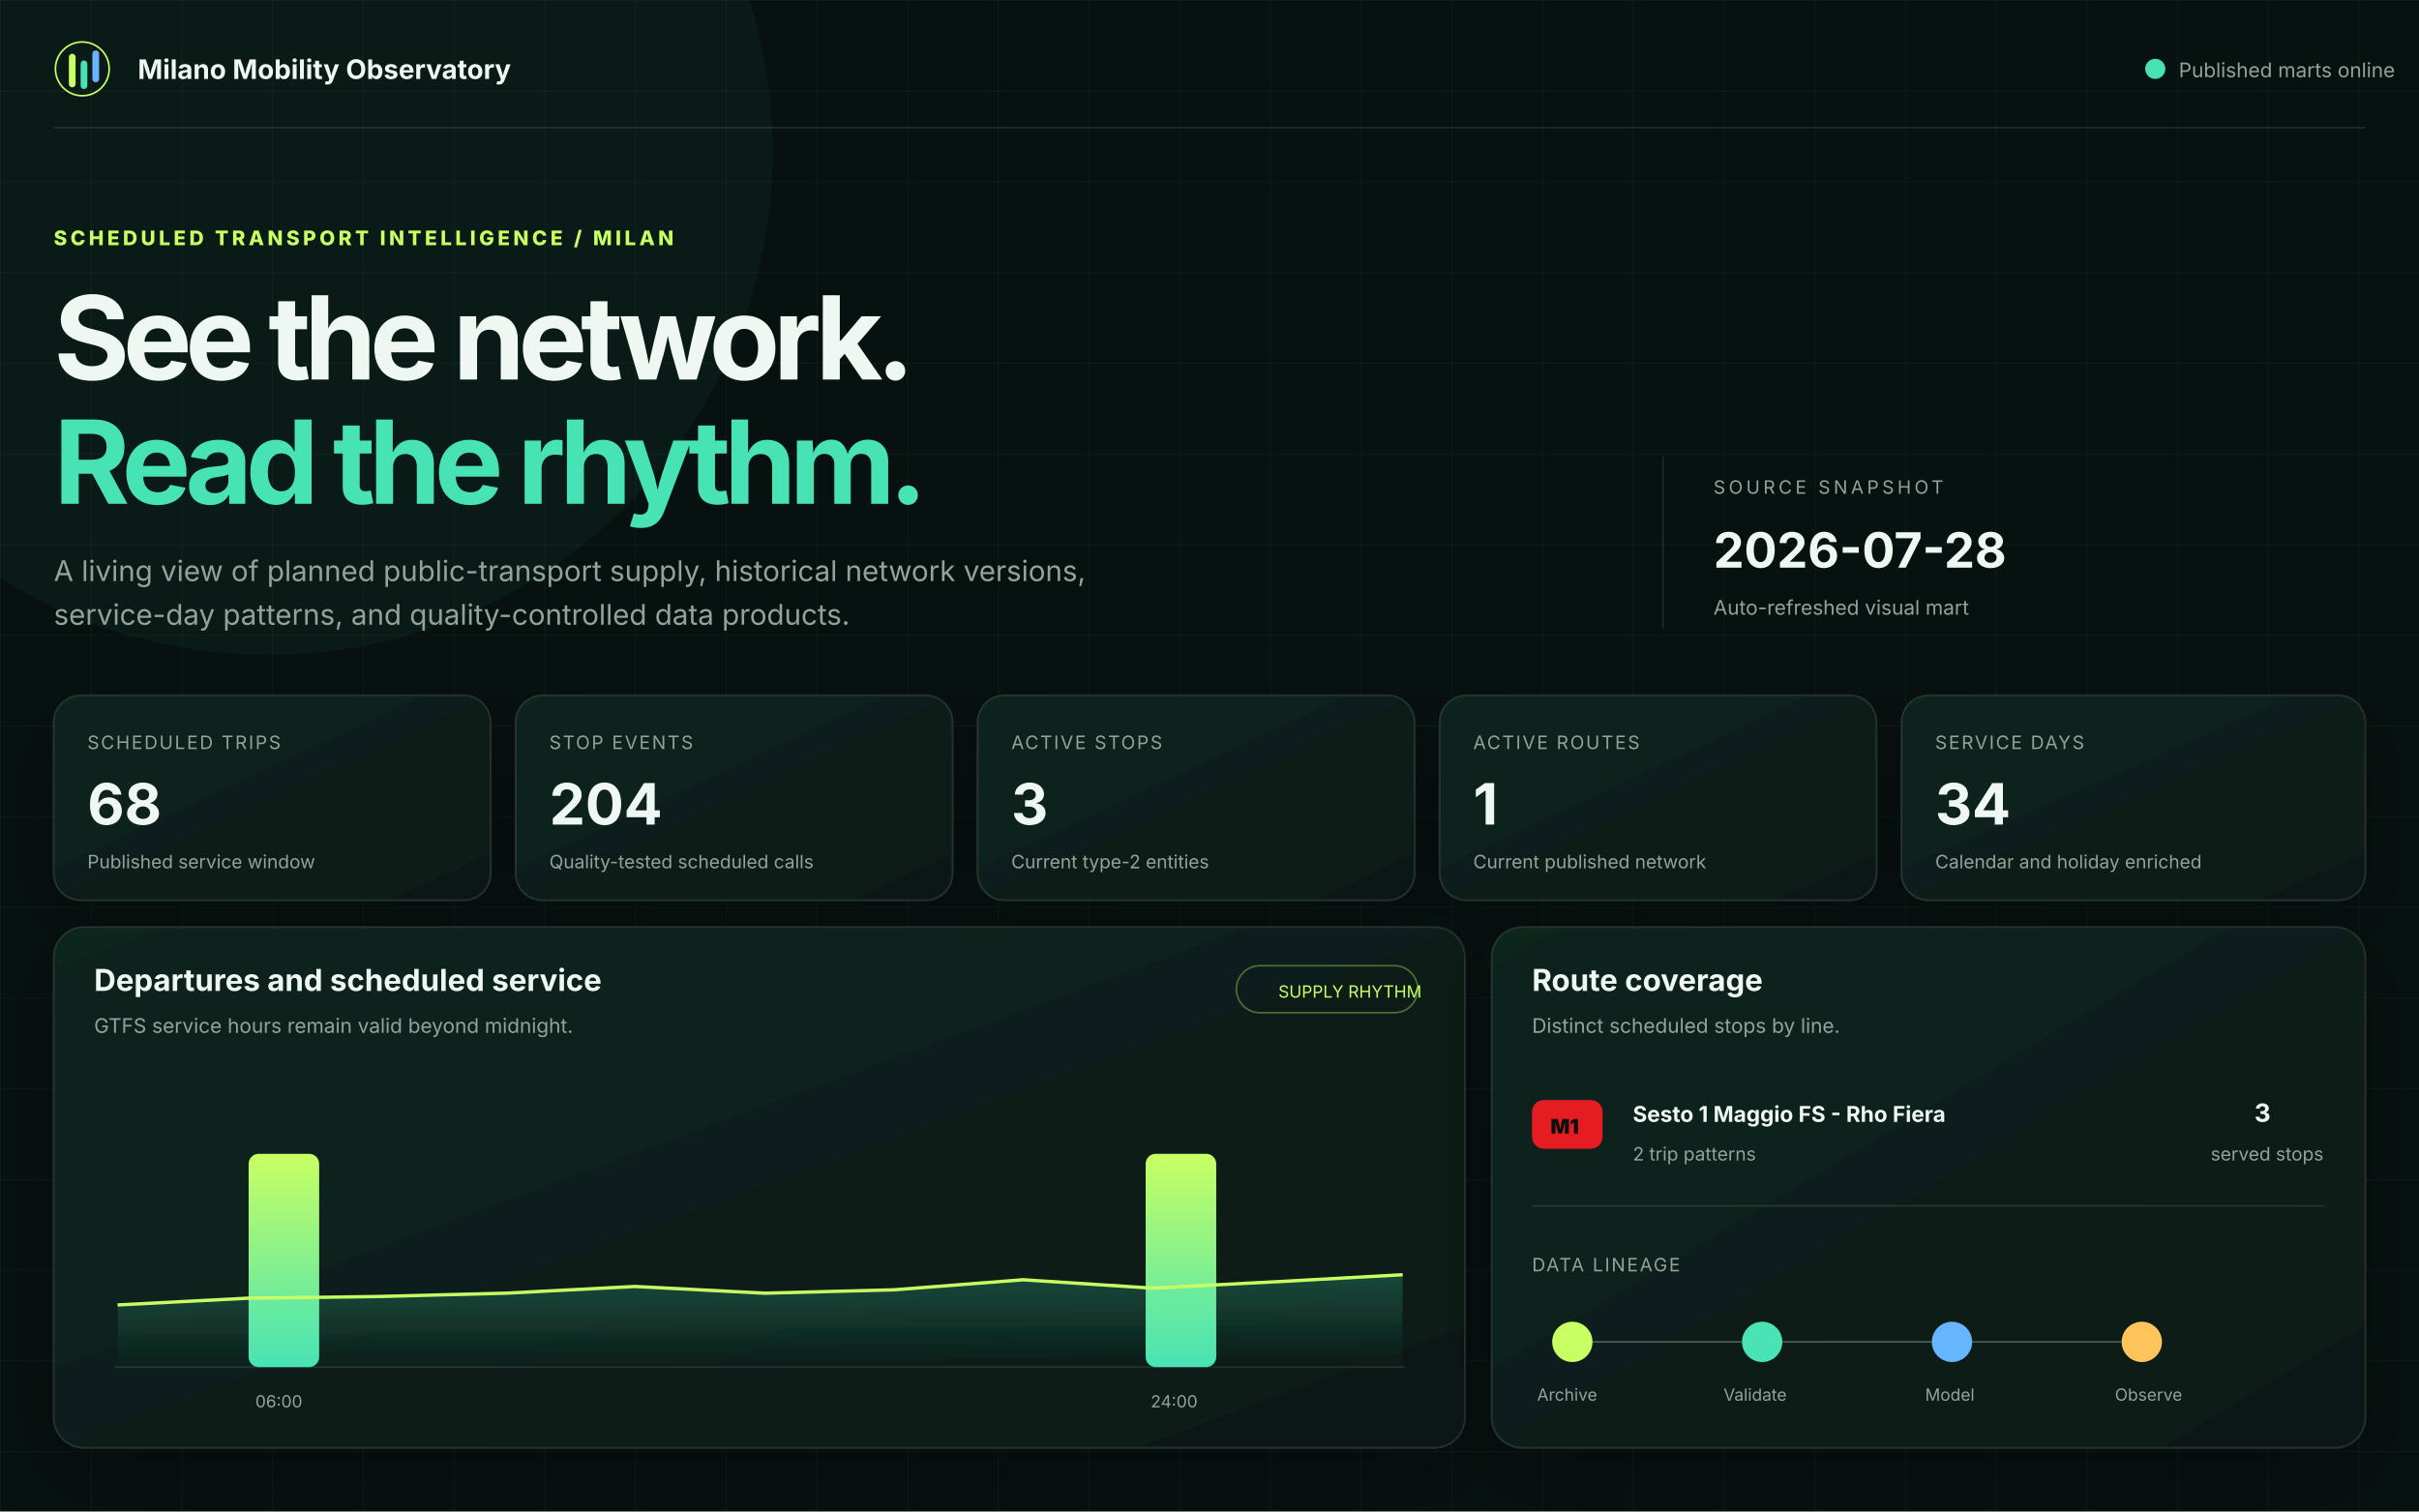
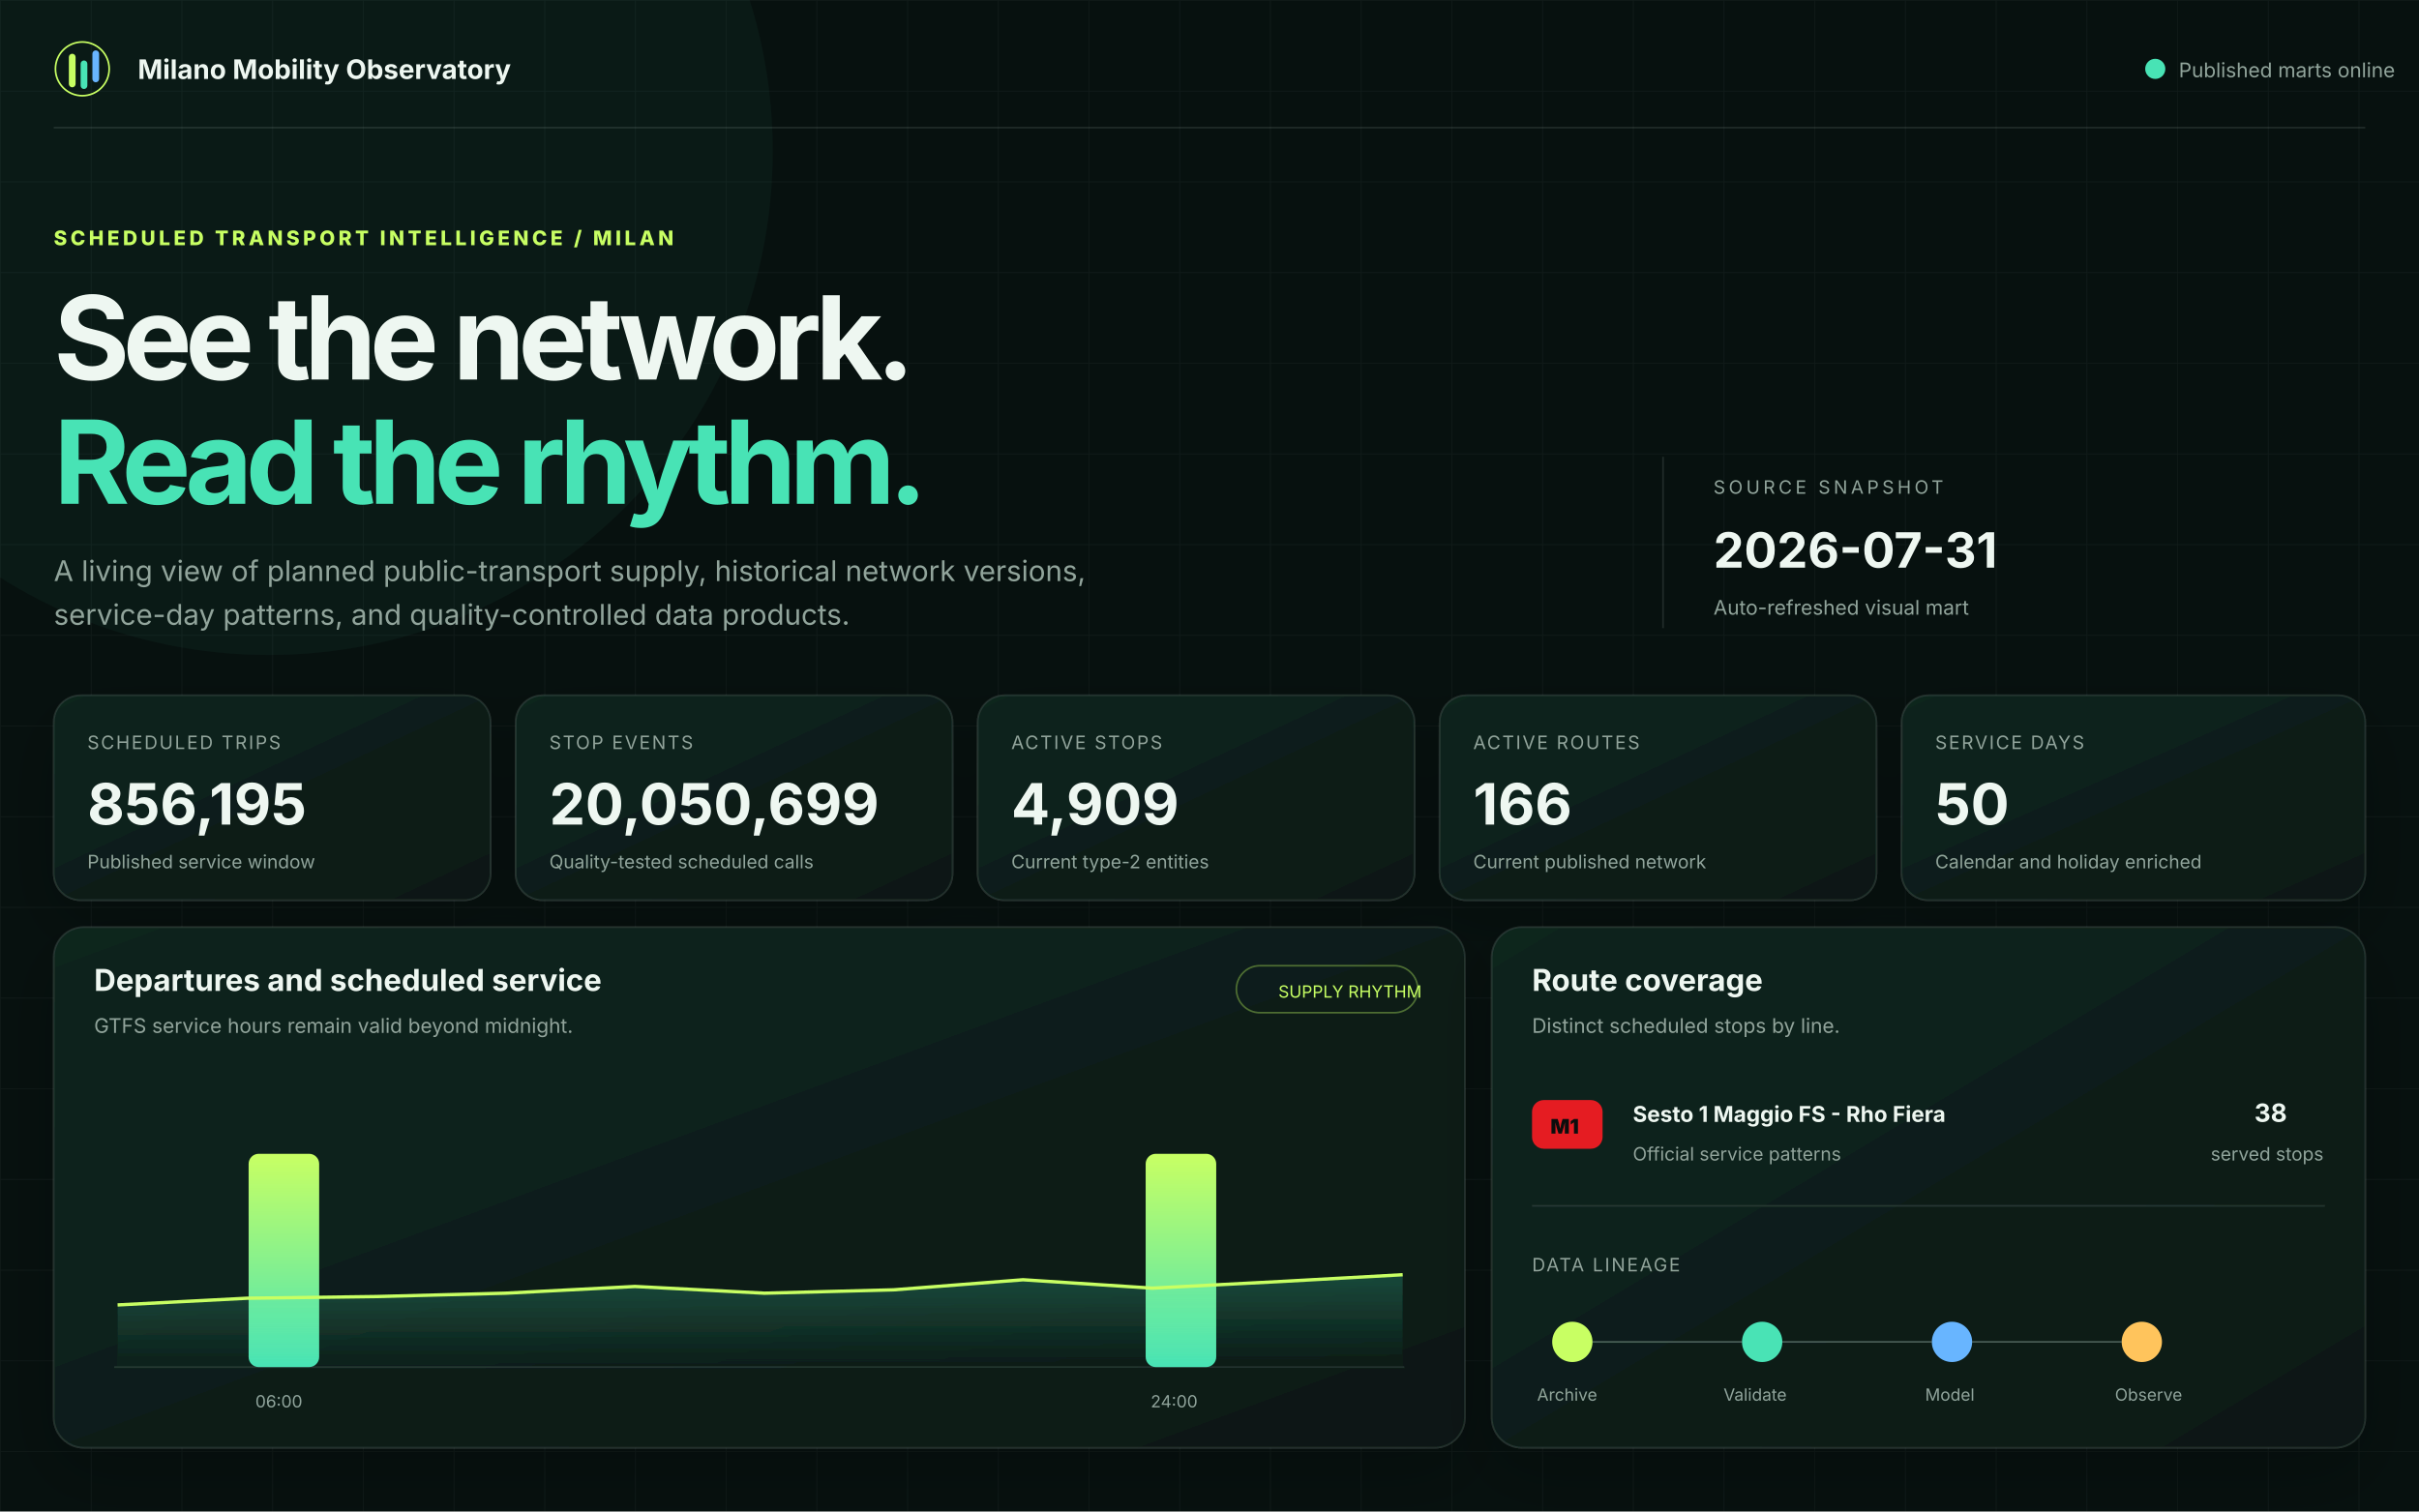
<svg xmlns="http://www.w3.org/2000/svg" width="1440" height="900" viewBox="0 0 1440 900" role="img" aria-labelledby="title desc">
  <defs>
    <linearGradient id="panel" x1="0" y1="0" x2="1" y2="1">
      <stop stop-color="#10251f" />
      <stop offset="1" stop-color="#091814" />
    </linearGradient>
    <linearGradient id="bar" x1="0" y1="1" x2="0" y2="0">
      <stop stop-color="#48e3b5" />
      <stop offset="1" stop-color="#c8ff63" />
    </linearGradient>
    <linearGradient id="area" x1="0" y1="0" x2="0" y2="1">
      <stop stop-color="#48e3b5" stop-opacity=".42" />
      <stop offset="1" stop-color="#48e3b5" stop-opacity="0" />
    </linearGradient>
    <pattern id="grid" width="54" height="54" patternUnits="userSpaceOnUse">
      <path d="M54 0H0V54" fill="none" stroke="#d9f0e2" stroke-opacity=".045" />
    </pattern>
    <filter id="shadow" x="-20%" y="-20%" width="140%" height="140%">
      <feDropShadow dx="0" dy="15" stdDeviation="20" flood-color="#000" flood-opacity=".22" />
    </filter>
  </defs>
  <rect width="1440" height="900" fill="#07110f" />
  <rect width="1440" height="900" fill="url(#grid)" />
  <circle cx="160" cy="90" r="300" fill="#48e3b5" opacity=".045" />
  <g font-family="Inter,Arial,sans-serif">
    <g transform="translate(32 24)">
      <circle cx="17" cy="17" r="16" fill="none" stroke="#c8ff63" />
      <rect x="9" y="8" width="4" height="20" rx="2" fill="#c8ff63" />
      <rect x="16" y="12" width="4" height="17" rx="2" fill="#48e3b5" />
      <rect x="23" y="6" width="4" height="19" rx="2" fill="#68b5ff" />
      <text x="50" y="23" fill="#eef7f1" font-size="16" font-weight="700">Milano Mobility Observatory</text>
    </g>
    <circle cx="1283" cy="41" r="6" fill="#48e3b5" />
    <text x="1297" y="46" fill="#91a49b" font-size="12">Published marts online</text>
    <line x1="32" y1="76" x2="1408" y2="76" stroke="#d9f0e2" stroke-opacity=".12" />
    <text x="32" y="146" fill="#c8ff63" font-size="12" font-weight="800" letter-spacing="2">SCHEDULED TRANSPORT INTELLIGENCE / MILAN</text>
    <text x="32" y="226" fill="#eef7f1" font-size="69" font-weight="750" letter-spacing="-4">See the network.</text>
    <text x="32" y="300" fill="#48e3b5" font-size="69" font-weight="750" letter-spacing="-4">Read the rhythm.</text>
    <text x="32" y="346" fill="#91a49b" font-size="17">A living view of planned public-transport supply, historical network versions,</text>
    <text x="32" y="372" fill="#91a49b" font-size="17">service-day patterns, and quality-controlled data products.</text>
    <line x1="990" y1="272" x2="990" y2="374" stroke="#d9f0e2" stroke-opacity=".12" />
    <text x="1020" y="294" fill="#91a49b" font-size="11" letter-spacing="2">SOURCE SNAPSHOT</text>
-     <text x="1020" y="338" fill="#eef7f1" font-size="29" font-weight="750">2026-07-28</text>
+     <text x="1020" y="338" fill="#eef7f1" font-size="29" font-weight="750">2026-07-31</text>
    <text x="1020" y="366" fill="#91a49b" font-size="12">Auto-refreshed visual mart</text>
    <g filter="url(#shadow)">
      <g transform="translate(32 414)">
        <rect width="260" height="122" rx="16" fill="url(#panel)" stroke="#d9f0e2" stroke-opacity=".12" />
        <text x="20" y="32" fill="#91a49b" font-size="11" letter-spacing="1">SCHEDULED TRIPS</text>
-         <text x="20" y="77" fill="#eef7f1" font-size="34" font-weight="750">68</text>
+         <text x="20" y="77" fill="#eef7f1" font-size="34" font-weight="750">856,195</text>
        <text x="20" y="103" fill="#91a49b" font-size="11">Published service window</text>
      </g>
      <g transform="translate(307 414)">
        <rect width="260" height="122" rx="16" fill="url(#panel)" stroke="#d9f0e2" stroke-opacity=".12" />
        <text x="20" y="32" fill="#91a49b" font-size="11" letter-spacing="1">STOP EVENTS</text>
-         <text x="20" y="77" fill="#eef7f1" font-size="34" font-weight="750">204</text>
+         <text x="20" y="77" fill="#eef7f1" font-size="34" font-weight="750">20,050,699</text>
        <text x="20" y="103" fill="#91a49b" font-size="11">Quality-tested scheduled calls</text>
      </g>
      <g transform="translate(582 414)">
        <rect width="260" height="122" rx="16" fill="url(#panel)" stroke="#d9f0e2" stroke-opacity=".12" />
        <text x="20" y="32" fill="#91a49b" font-size="11" letter-spacing="1">ACTIVE STOPS</text>
-         <text x="20" y="77" fill="#eef7f1" font-size="34" font-weight="750">3</text>
+         <text x="20" y="77" fill="#eef7f1" font-size="34" font-weight="750">4,909</text>
        <text x="20" y="103" fill="#91a49b" font-size="11">Current type-2 entities</text>
      </g>
      <g transform="translate(857 414)">
        <rect width="260" height="122" rx="16" fill="url(#panel)" stroke="#d9f0e2" stroke-opacity=".12" />
        <text x="20" y="32" fill="#91a49b" font-size="11" letter-spacing="1">ACTIVE ROUTES</text>
-         <text x="20" y="77" fill="#eef7f1" font-size="34" font-weight="750">1</text>
+         <text x="20" y="77" fill="#eef7f1" font-size="34" font-weight="750">166</text>
        <text x="20" y="103" fill="#91a49b" font-size="11">Current published network</text>
      </g>
      <g transform="translate(1132 414)">
        <rect width="276" height="122" rx="16" fill="url(#panel)" stroke="#d9f0e2" stroke-opacity=".12" />
        <text x="20" y="32" fill="#91a49b" font-size="11" letter-spacing="1">SERVICE DAYS</text>
-         <text x="20" y="77" fill="#eef7f1" font-size="34" font-weight="750">34</text>
+         <text x="20" y="77" fill="#eef7f1" font-size="34" font-weight="750">50</text>
        <text x="20" y="103" fill="#91a49b" font-size="11">Calendar and holiday enriched</text>
      </g>
    </g>
    <g transform="translate(32 552)" filter="url(#shadow)">
      <rect width="840" height="310" rx="18" fill="url(#panel)" stroke="#d9f0e2" stroke-opacity=".12" />
      <text x="24" y="38" fill="#eef7f1" font-size="18" font-weight="700">Departures and scheduled service</text>
      <text x="24" y="63" fill="#91a49b" font-size="12">GTFS service hours remain valid beyond midnight.</text>
      <rect x="704" y="23" width="108" height="28" rx="14" fill="none" stroke="#c8ff63" stroke-opacity=".35" />
      <text x="729" y="42" fill="#c8ff63" font-size="10">SUPPLY RHYTHM</text>
      <line x1="36" y1="262" x2="804" y2="262" stroke="#d9f0e2" stroke-opacity=".12" />
      <rect x="116" y="135" width="42" height="127" rx="6" fill="url(#bar)" />
      <rect x="650" y="135" width="42" height="127" rx="6" fill="url(#bar)" />
      <text x="120" y="286" fill="#91a49b" font-size="10">06:00</text>
      <text x="653" y="286" fill="#91a49b" font-size="10">24:00</text>
      <path d="M38 225 L115 221 L192 220 L269 218 L346 214 L423 218 L500 216 L577 210 L654 215 L731 211 L803 207 L803 262 L38 262 Z" fill="url(#area)" opacity=".55" />
      <path d="M38 225 L115 221 L192 220 L269 218 L346 214 L423 218 L500 216 L577 210 L654 215 L731 211 L803 207" fill="none" stroke="#c8ff63" stroke-width="2" />
    </g>
    <g transform="translate(888 552)" filter="url(#shadow)">
      <rect width="520" height="310" rx="18" fill="url(#panel)" stroke="#d9f0e2" stroke-opacity=".12" />
      <text x="24" y="38" fill="#eef7f1" font-size="18" font-weight="700">Route coverage</text>
      <text x="24" y="63" fill="#91a49b" font-size="12">Distinct scheduled stops by line.</text>
      <rect x="24" y="103" width="42" height="29" rx="7" fill="#e51b23" />
      <text x="35" y="123" fill="#07110f" font-size="12" font-weight="850">M1</text>
      <text x="84" y="116" fill="#eef7f1" font-size="13" font-weight="700">Sesto 1 Maggio FS - Rho Fiera</text>
-       <text x="84" y="139" fill="#91a49b" font-size="11">2 trip patterns</text>
-       <text x="454" y="116" fill="#eef7f1" font-size="15" font-weight="750">3</text>
+       <text x="84" y="139" fill="#91a49b" font-size="11">Official service patterns</text>
+       <text x="454" y="116" fill="#eef7f1" font-size="15" font-weight="750">38</text>
      <text x="428" y="139" fill="#91a49b" font-size="11">served stops</text>
      <line x1="24" y1="166" x2="496" y2="166" stroke="#d9f0e2" stroke-opacity=".12" />
      <text x="24" y="205" fill="#91a49b" font-size="11" letter-spacing="1">DATA LINEAGE</text>
      <circle cx="48" cy="247" r="12" fill="#c8ff63" />
      <circle cx="161" cy="247" r="12" fill="#48e3b5" />
      <circle cx="274" cy="247" r="12" fill="#68b5ff" />
      <circle cx="387" cy="247" r="12" fill="#ffc45c" />
      <line x1="60" y1="247" x2="149" y2="247" stroke="#d9f0e2" stroke-opacity=".3" />
      <line x1="173" y1="247" x2="262" y2="247" stroke="#d9f0e2" stroke-opacity=".3" />
      <line x1="286" y1="247" x2="375" y2="247" stroke="#d9f0e2" stroke-opacity=".3" />
      <text x="27" y="282" fill="#91a49b" font-size="10">Archive</text>
      <text x="138" y="282" fill="#91a49b" font-size="10">Validate</text>
      <text x="258" y="282" fill="#91a49b" font-size="10">Model</text>
      <text x="371" y="282" fill="#91a49b" font-size="10">Observe</text>
    </g>
  </g>
</svg>
